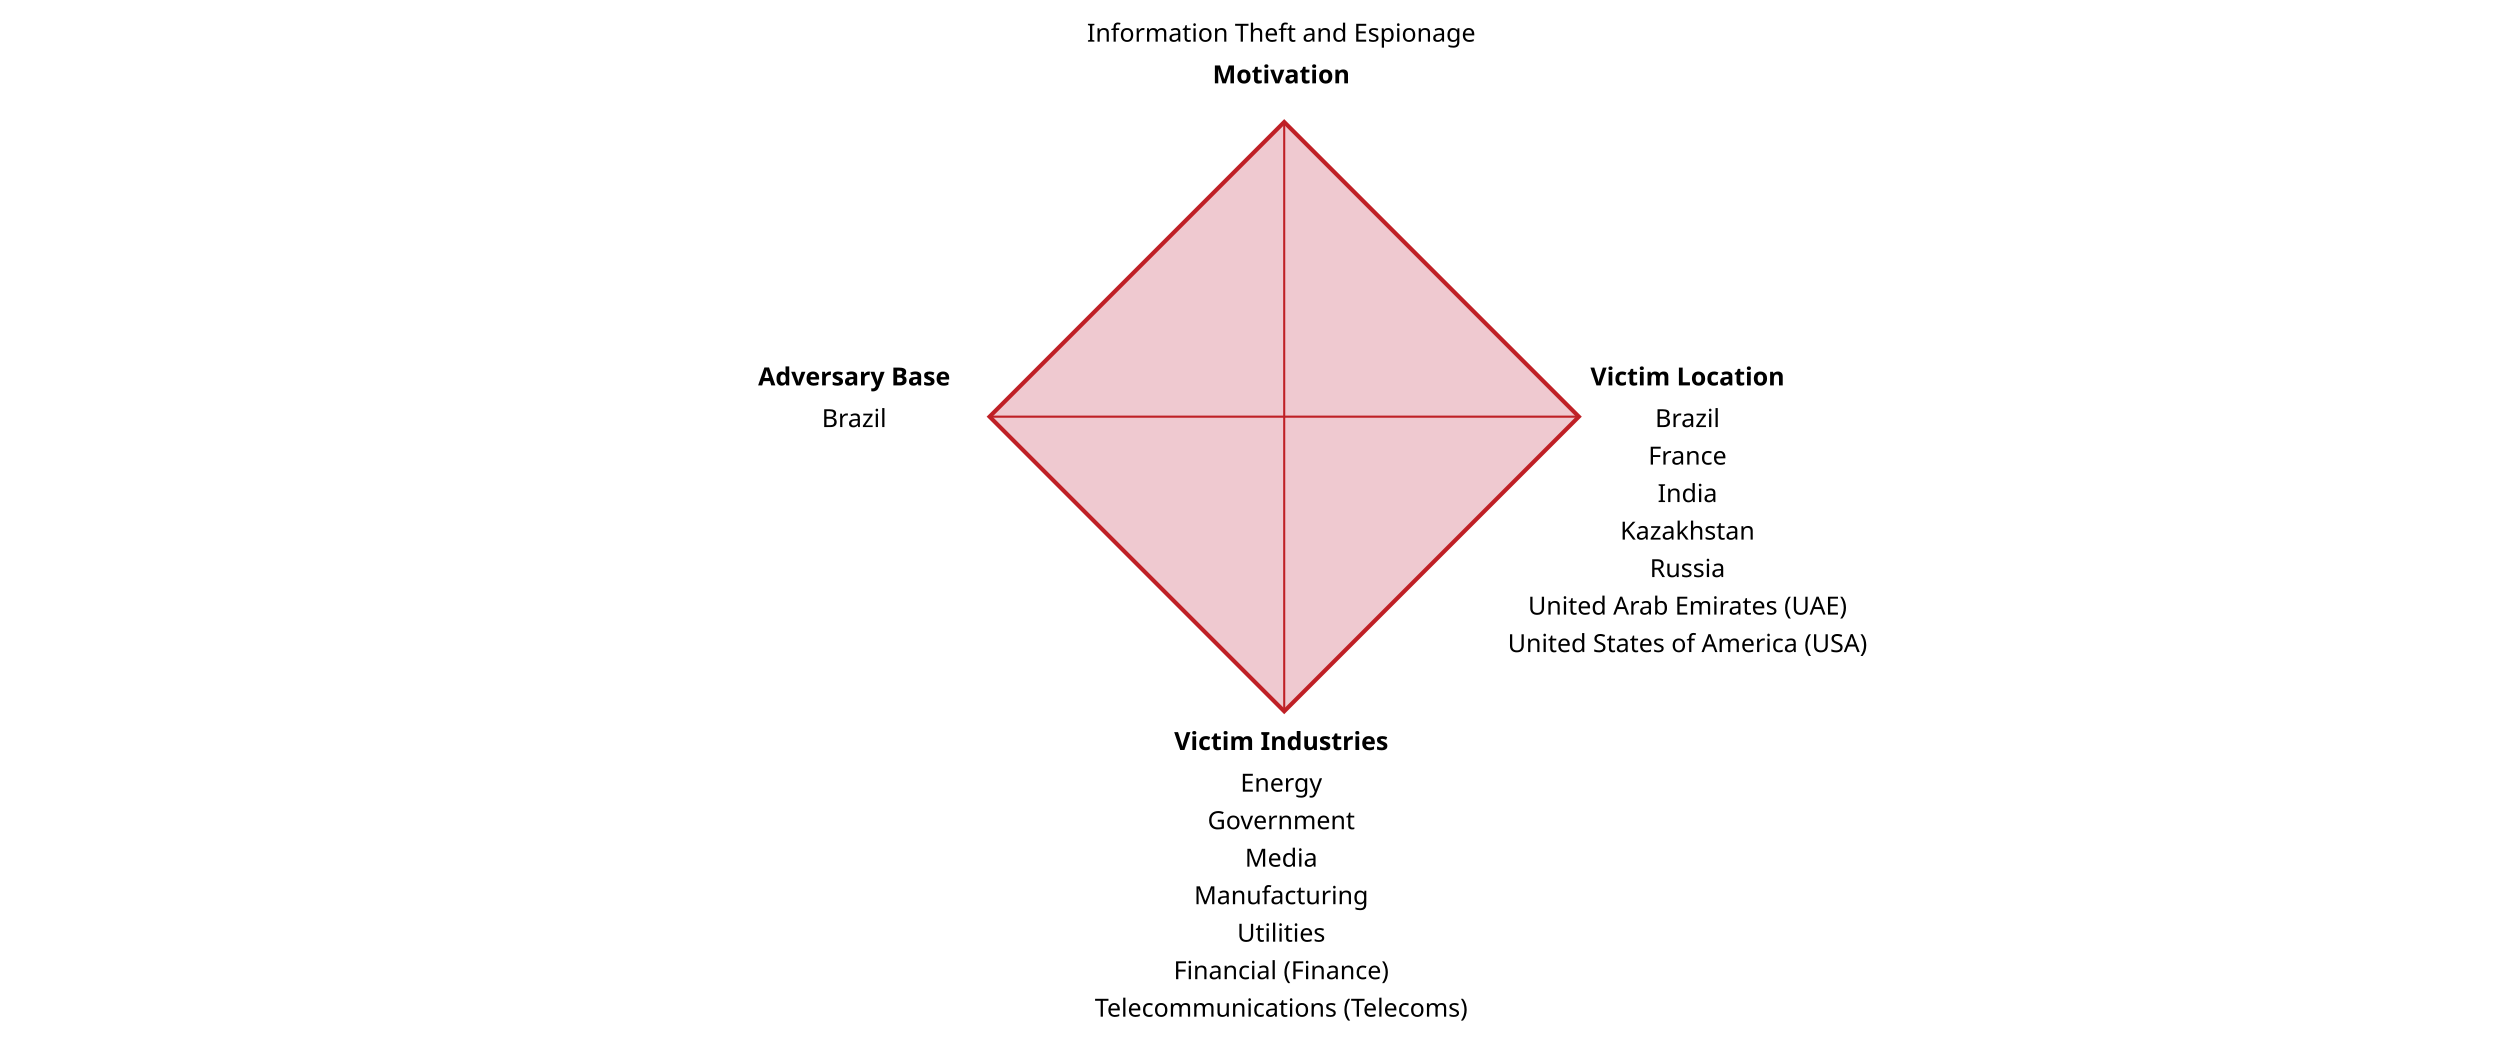
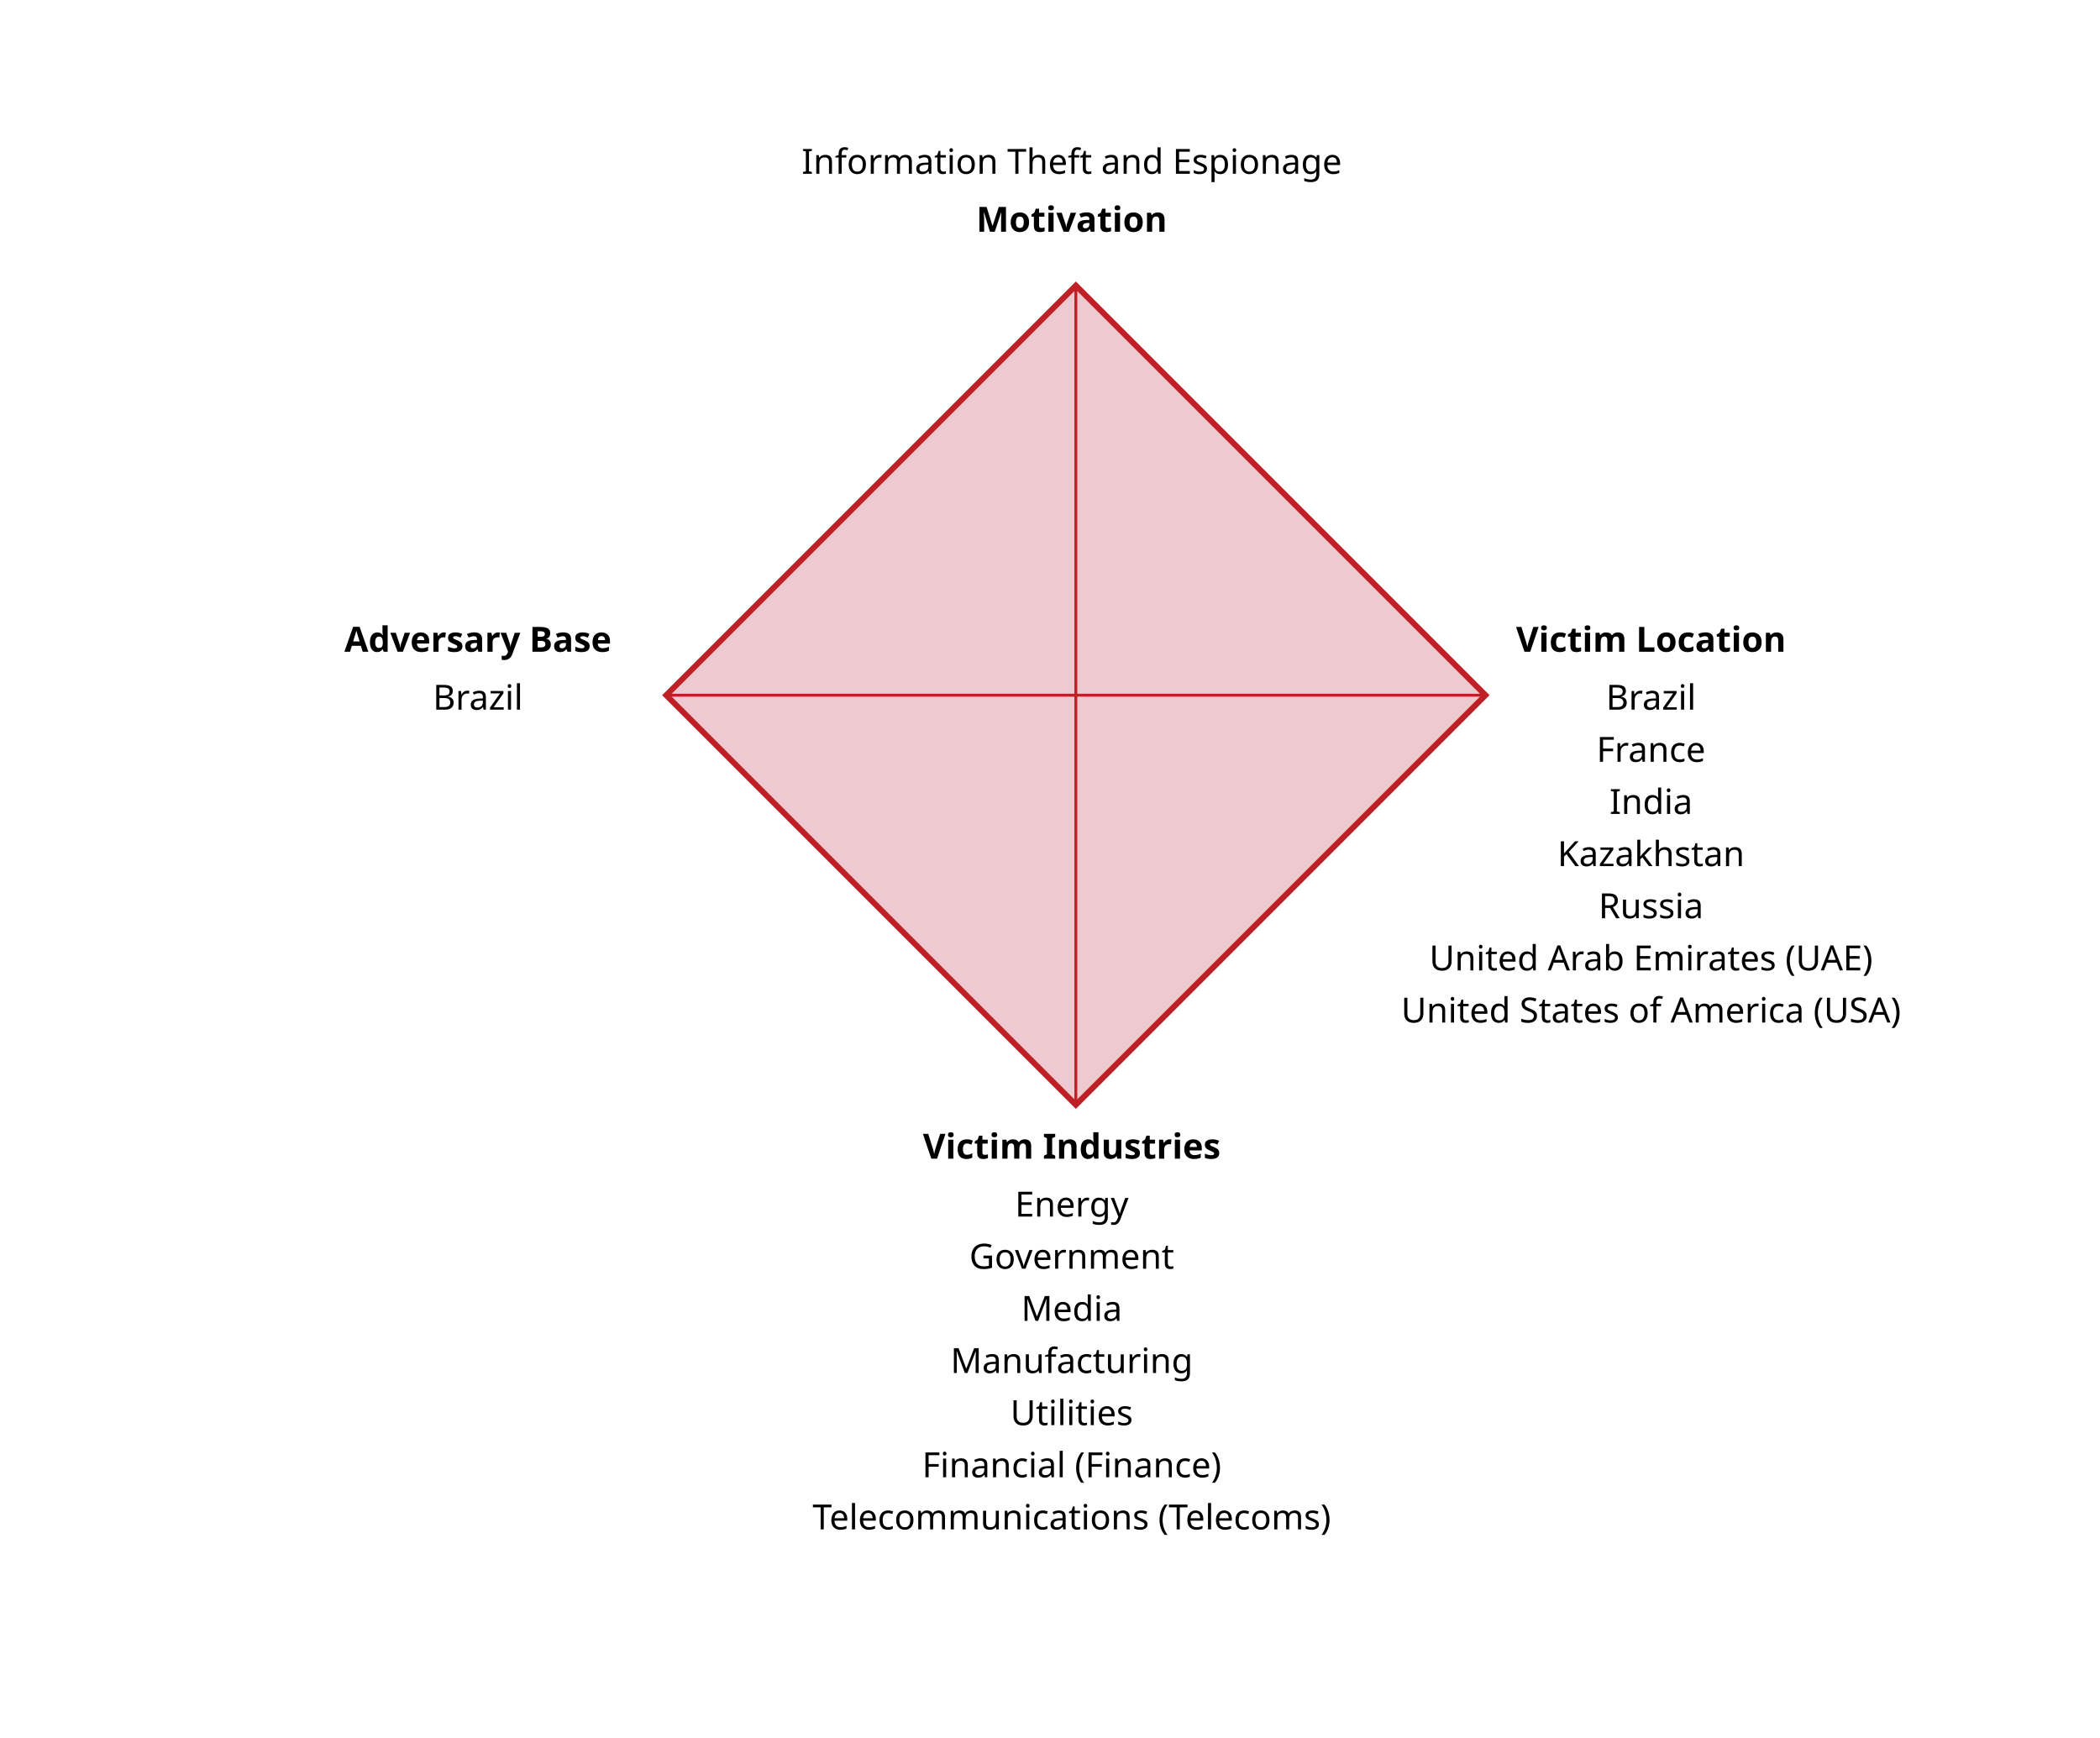
- <svg xmlns="http://www.w3.org/2000/svg" viewBox="0 0 1200 500" version="1.1">
-   <g transform="translate(475 200) rotate(-45)">
+ <svg xmlns="http://www.w3.org/2000/svg" viewBox="0 0 725 600" version="1.1">
+   <g transform="translate(230 240) rotate(-45)">
    <rect x="0" y="0" width="200" height="200" fill="#efc9d0" stroke="#bf2026ff" stroke-width="2" />
    <line x1="0" y1="0" x2="200" y2="200" stroke="#bf2026ff" />
    <line x1="0" y1="200" x2="200" y2="0" stroke="#bf2026ff" />
  </g>
-   <g id="diamond_labels" transform="translate(475 200)">
+   <g id="diamond_labels" transform="translate(230 240)">
    <text x="140" y="-160" id="svg_motivation" style="font-weight:bold" font-family="sans-serif" text-anchor="middle">Motivation</text>
    <text x="140" y="-180" id="svg_motivation_detail" font-family="sans-serif" text-anchor="middle">Information Theft and Espionage</text>
    <text x="140" y="160" id="svg_industry" style="font-weight:bold" font-family="sans-serif" text-anchor="middle">Victim Industries</text>
    <text x="140" y="180" id="svg_industry_detail" font-family="sans-serif" text-anchor="middle">Energy</text>
    <text x="140" y="198" id="svg_industry_detail" font-family="sans-serif" text-anchor="middle">Government</text>
    <text x="140" y="216" id="svg_industry_detail" font-family="sans-serif" text-anchor="middle">Media</text>
    <text x="140" y="234" id="svg_industry_detail" font-family="sans-serif" text-anchor="middle">Manufacturing</text>
    <text x="140" y="252" id="svg_industry_detail" font-family="sans-serif" text-anchor="middle">Utilities</text>
    <text x="140" y="270" id="svg_industry_detail" font-family="sans-serif" text-anchor="middle">Financial (Finance)</text>
    <text x="140" y="288" id="svg_industry_detail" font-family="sans-serif" text-anchor="middle">Telecommunications (Telecoms)</text>
    <text x="-65" y="-15" id="svg_base" style="font-weight:bold" font-family="sans-serif" text-anchor="middle">Adversary Base</text>
    <text x="-65" y="5" id="svg_base_detail" font-family="sans-serif" text-anchor="middle">Brazil</text>
-     <text x="335" y="-15" id="svg_victim_country" style="font-weight:bold" font-family="sans-serif" text-anchor="middle">Victim Location</text>
-     <text x="335" y="5" id="svg_victim_country_detail" font-family="sans-serif" text-anchor="middle">Brazil</text>
-     <text x="335" y="23" id="svg_victim_country_detail" font-family="sans-serif" text-anchor="middle">France</text>
-     <text x="335" y="41" id="svg_victim_country_detail" font-family="sans-serif" text-anchor="middle">India</text>
-     <text x="335" y="59" id="svg_victim_country_detail" font-family="sans-serif" text-anchor="middle">Kazakhstan</text>
-     <text x="335" y="77" id="svg_victim_country_detail" font-family="sans-serif" text-anchor="middle">Russia</text>
-     <text x="335" y="95" id="svg_victim_country_detail" font-family="sans-serif" text-anchor="middle">United Arab Emirates (UAE)</text>
-     <text x="335" y="113" id="svg_victim_country_detail" font-family="sans-serif" text-anchor="middle">United States of America (USA)</text>
+     <text x="340" y="-15" id="svg_victim_country" style="font-weight:bold" font-family="sans-serif" text-anchor="middle">Victim Location</text>
+     <text x="340" y="5" id="svg_victim_country_detail" font-family="sans-serif" text-anchor="middle">Brazil</text>
+     <text x="340" y="23" id="svg_victim_country_detail" font-family="sans-serif" text-anchor="middle">France</text>
+     <text x="340" y="41" id="svg_victim_country_detail" font-family="sans-serif" text-anchor="middle">India</text>
+     <text x="340" y="59" id="svg_victim_country_detail" font-family="sans-serif" text-anchor="middle">Kazakhstan</text>
+     <text x="340" y="77" id="svg_victim_country_detail" font-family="sans-serif" text-anchor="middle">Russia</text>
+     <text x="340" y="95" id="svg_victim_country_detail" font-family="sans-serif" text-anchor="middle">United Arab Emirates (UAE)</text>
+     <text x="340" y="113" id="svg_victim_country_detail" font-family="sans-serif" text-anchor="middle">United States of America (USA)</text>
  </g>
</svg>
